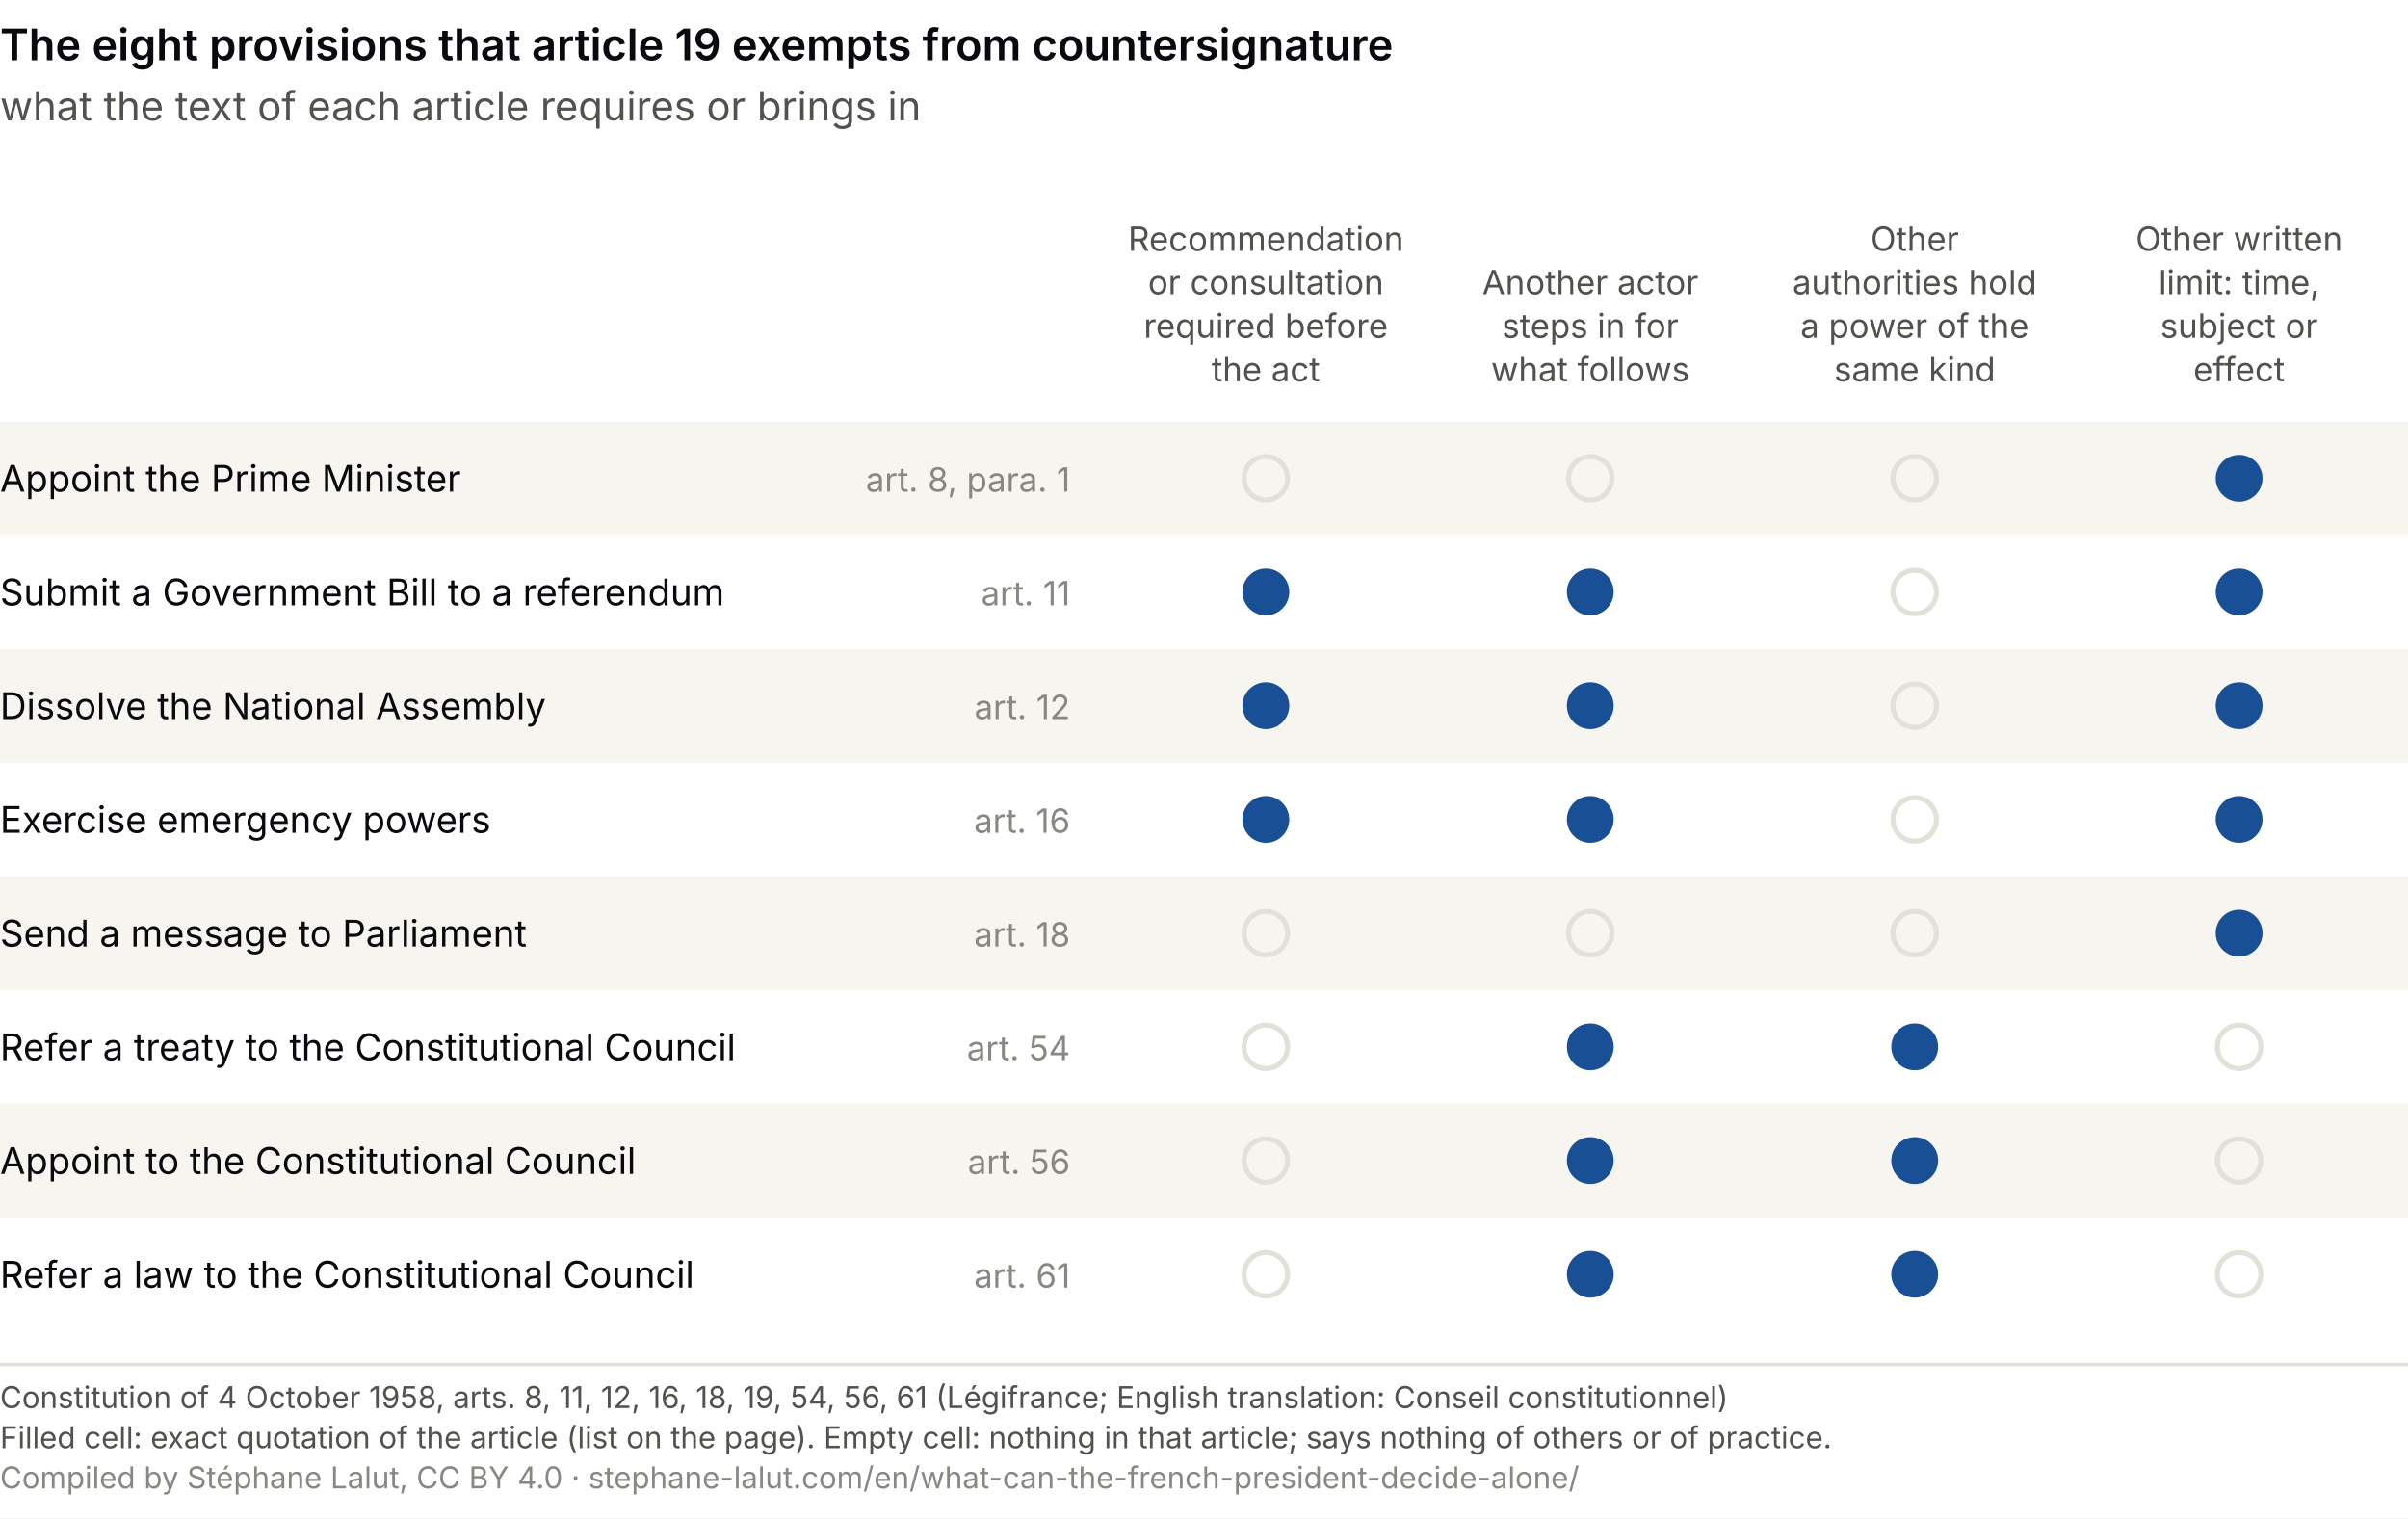
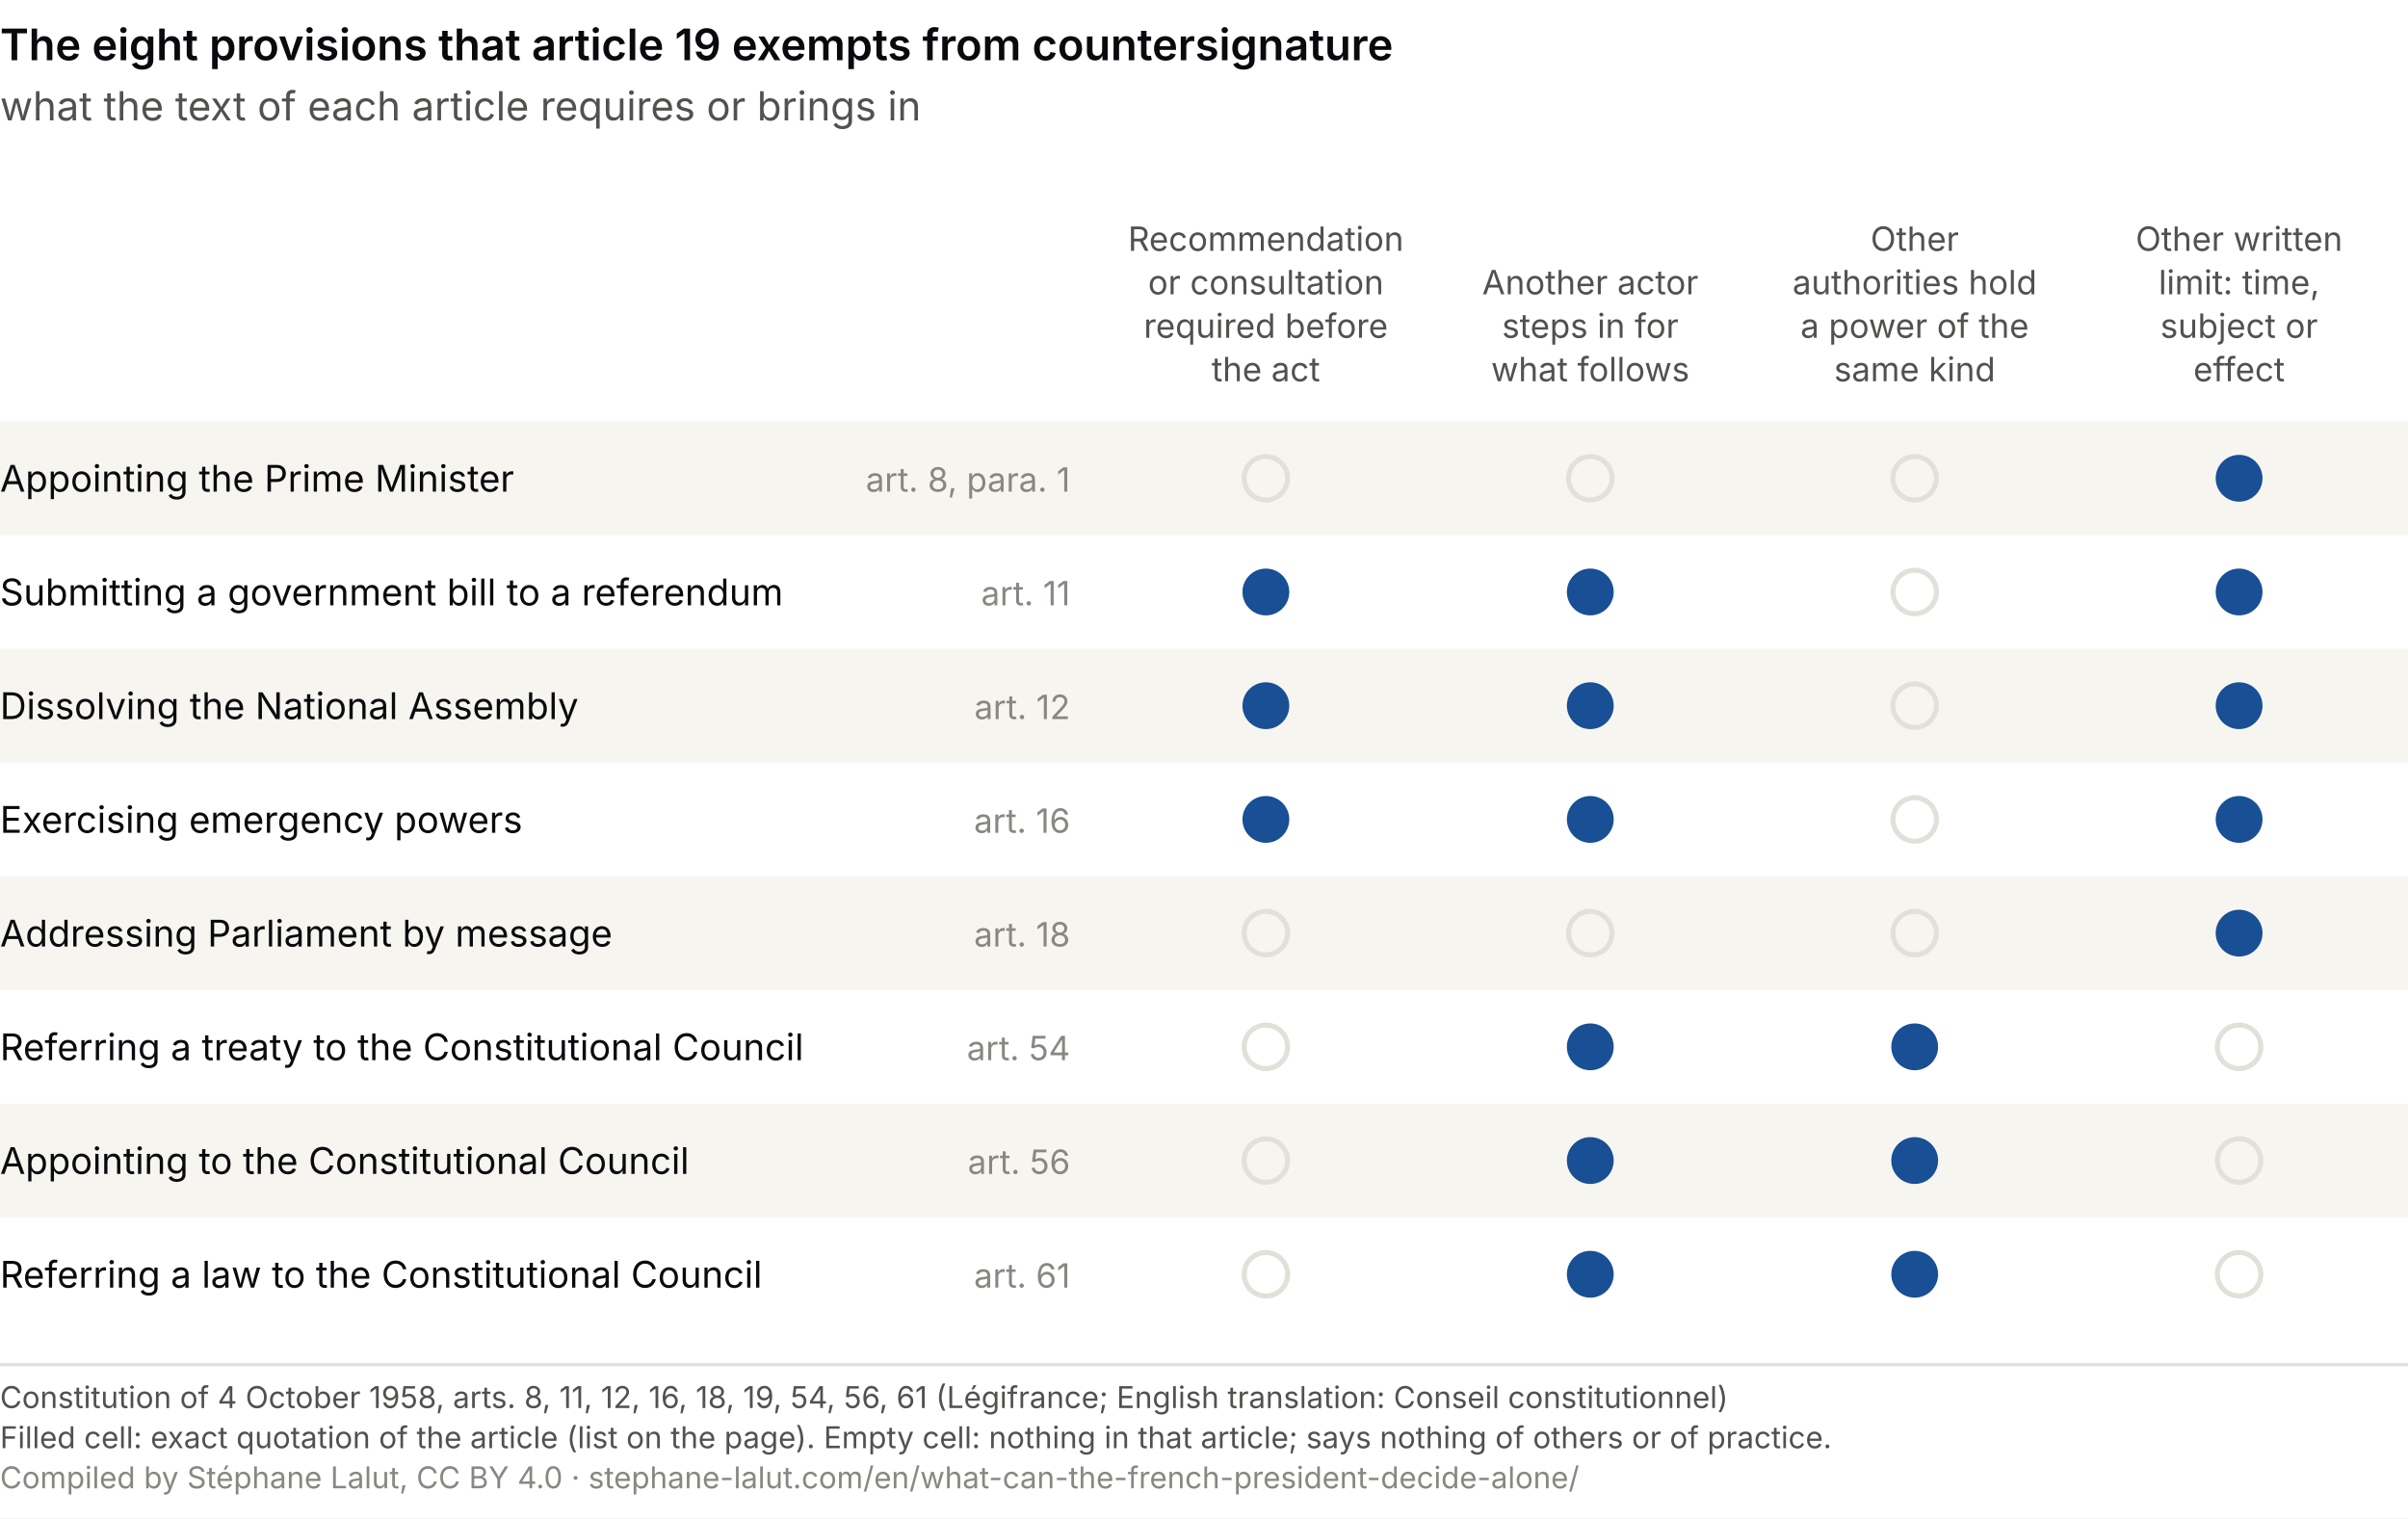
<svg xmlns="http://www.w3.org/2000/svg" viewBox="0 0 720 454" role="img" aria-labelledby="pv-t pv-d" font-family="system-ui, -apple-system, Segoe UI, sans-serif">
  <rect width="720" height="454" fill="#ffffff" />
  <text x="0.0" y="18.0" font-size="13" fill="#0A0A0E" text-anchor="start" font-weight="600">The eight provisions that article 19 exempts from countersignature</text>
  <text x="0.0" y="36.0" font-size="12" fill="#52514e" text-anchor="start">what the text of each article requires or brings in</text>
  <text x="378.5" y="75.0" font-size="10" fill="#52514e" text-anchor="middle">Recommendation</text>
  <text x="378.5" y="88.0" font-size="10" fill="#52514e" text-anchor="middle">or consultation</text>
  <text x="378.5" y="101.0" font-size="10" fill="#52514e" text-anchor="middle">required before</text>
  <text x="378.5" y="114.0" font-size="10" fill="#52514e" text-anchor="middle">the act</text>
  <text x="475.5" y="88.0" font-size="10" fill="#52514e" text-anchor="middle">Another actor</text>
  <text x="475.5" y="101.0" font-size="10" fill="#52514e" text-anchor="middle">steps in for</text>
  <text x="475.5" y="114.0" font-size="10" fill="#52514e" text-anchor="middle">what follows</text>
  <text x="572.5" y="75.0" font-size="10" fill="#52514e" text-anchor="middle">Other</text>
  <text x="572.5" y="88.0" font-size="10" fill="#52514e" text-anchor="middle">authorities hold</text>
  <text x="572.5" y="101.0" font-size="10" fill="#52514e" text-anchor="middle">a power of the</text>
  <text x="572.5" y="114.0" font-size="10" fill="#52514e" text-anchor="middle">same kind</text>
  <text x="669.5" y="75.0" font-size="10" fill="#52514e" text-anchor="middle">Other written</text>
  <text x="669.5" y="88.0" font-size="10" fill="#52514e" text-anchor="middle">limit: time,</text>
  <text x="669.5" y="101.0" font-size="10" fill="#52514e" text-anchor="middle">subject or</text>
  <text x="669.5" y="114.0" font-size="10" fill="#52514e" text-anchor="middle">effect</text>
  <rect x="0" y="126.0" width="720" height="34" fill="#f7f5f0" />
-   <text x="0.0" y="147.0" font-size="11" fill="#0A0A0E" text-anchor="start">Appoint the Prime Minister</text>
+   <text x="0.0" y="147.0" font-size="11" fill="#0A0A0E" text-anchor="start">Appointing the Prime Minister</text>
  <text x="320.0" y="147.0" font-size="10" fill="#898781" text-anchor="end">art. 8, para. 1</text>
  <circle cx="378.5" cy="143.0" r="6.5" fill="none" stroke="#e1e0d9" stroke-width="1.5" />
  <circle cx="475.5" cy="143.0" r="6.5" fill="none" stroke="#e1e0d9" stroke-width="1.5" />
  <circle cx="572.5" cy="143.0" r="6.5" fill="none" stroke="#e1e0d9" stroke-width="1.5" />
  <circle cx="669.5" cy="143.0" r="7" fill="#184f95" />
-   <text x="0.0" y="181.0" font-size="11" fill="#0A0A0E" text-anchor="start">Submit a Government Bill to a referendum</text>
+   <text x="0.0" y="181.0" font-size="11" fill="#0A0A0E" text-anchor="start">Submitting a government bill to a referendum</text>
  <text x="320.0" y="181.0" font-size="10" fill="#898781" text-anchor="end">art. 11</text>
  <circle cx="378.5" cy="177.0" r="7" fill="#184f95" />
  <circle cx="475.5" cy="177.0" r="7" fill="#184f95" />
  <circle cx="572.5" cy="177.0" r="6.5" fill="none" stroke="#e1e0d9" stroke-width="1.5" />
  <circle cx="669.5" cy="177.0" r="7" fill="#184f95" />
  <rect x="0" y="194.0" width="720" height="34" fill="#f7f5f0" />
-   <text x="0.0" y="215.0" font-size="11" fill="#0A0A0E" text-anchor="start">Dissolve the National Assembly</text>
+   <text x="0.0" y="215.0" font-size="11" fill="#0A0A0E" text-anchor="start">Dissolving the National Assembly</text>
  <text x="320.0" y="215.0" font-size="10" fill="#898781" text-anchor="end">art. 12</text>
  <circle cx="378.5" cy="211.0" r="7" fill="#184f95" />
  <circle cx="475.5" cy="211.0" r="7" fill="#184f95" />
  <circle cx="572.5" cy="211.0" r="6.5" fill="none" stroke="#e1e0d9" stroke-width="1.5" />
  <circle cx="669.5" cy="211.0" r="7" fill="#184f95" />
-   <text x="0.0" y="249.0" font-size="11" fill="#0A0A0E" text-anchor="start">Exercise emergency powers</text>
+   <text x="0.0" y="249.0" font-size="11" fill="#0A0A0E" text-anchor="start">Exercising emergency powers</text>
  <text x="320.0" y="249.0" font-size="10" fill="#898781" text-anchor="end">art. 16</text>
  <circle cx="378.5" cy="245.0" r="7" fill="#184f95" />
  <circle cx="475.5" cy="245.0" r="7" fill="#184f95" />
  <circle cx="572.5" cy="245.0" r="6.5" fill="none" stroke="#e1e0d9" stroke-width="1.5" />
  <circle cx="669.5" cy="245.0" r="7" fill="#184f95" />
  <rect x="0" y="262.0" width="720" height="34" fill="#f7f5f0" />
-   <text x="0.0" y="283.0" font-size="11" fill="#0A0A0E" text-anchor="start">Send a message to Parliament</text>
+   <text x="0.0" y="283.0" font-size="11" fill="#0A0A0E" text-anchor="start">Addressing Parliament by message</text>
  <text x="320.0" y="283.0" font-size="10" fill="#898781" text-anchor="end">art. 18</text>
  <circle cx="378.5" cy="279.0" r="6.5" fill="none" stroke="#e1e0d9" stroke-width="1.5" />
  <circle cx="475.5" cy="279.0" r="6.5" fill="none" stroke="#e1e0d9" stroke-width="1.5" />
  <circle cx="572.5" cy="279.0" r="6.5" fill="none" stroke="#e1e0d9" stroke-width="1.5" />
  <circle cx="669.5" cy="279.0" r="7" fill="#184f95" />
-   <text x="0.0" y="317.0" font-size="11" fill="#0A0A0E" text-anchor="start">Refer a treaty to the Constitutional Council</text>
+   <text x="0.0" y="317.0" font-size="11" fill="#0A0A0E" text-anchor="start">Referring a treaty to the Constitutional Council</text>
  <text x="320.0" y="317.0" font-size="10" fill="#898781" text-anchor="end">art. 54</text>
  <circle cx="378.5" cy="313.0" r="6.5" fill="none" stroke="#e1e0d9" stroke-width="1.5" />
  <circle cx="475.5" cy="313.0" r="7" fill="#184f95" />
  <circle cx="572.5" cy="313.0" r="7" fill="#184f95" />
  <circle cx="669.5" cy="313.0" r="6.5" fill="none" stroke="#e1e0d9" stroke-width="1.5" />
  <rect x="0" y="330.0" width="720" height="34" fill="#f7f5f0" />
-   <text x="0.0" y="351.0" font-size="11" fill="#0A0A0E" text-anchor="start">Appoint to the Constitutional Council</text>
+   <text x="0.0" y="351.0" font-size="11" fill="#0A0A0E" text-anchor="start">Appointing to the Constitutional Council</text>
  <text x="320.0" y="351.0" font-size="10" fill="#898781" text-anchor="end">art. 56</text>
  <circle cx="378.5" cy="347.0" r="6.5" fill="none" stroke="#e1e0d9" stroke-width="1.5" />
  <circle cx="475.5" cy="347.0" r="7" fill="#184f95" />
  <circle cx="572.5" cy="347.0" r="7" fill="#184f95" />
  <circle cx="669.5" cy="347.0" r="6.5" fill="none" stroke="#e1e0d9" stroke-width="1.5" />
-   <text x="0.0" y="385.0" font-size="11" fill="#0A0A0E" text-anchor="start">Refer a law to the Constitutional Council</text>
+   <text x="0.0" y="385.0" font-size="11" fill="#0A0A0E" text-anchor="start">Referring a law to the Constitutional Council</text>
  <text x="320.0" y="385.0" font-size="10" fill="#898781" text-anchor="end">art. 61</text>
  <circle cx="378.5" cy="381.0" r="6.5" fill="none" stroke="#e1e0d9" stroke-width="1.5" />
  <circle cx="475.5" cy="381.0" r="7" fill="#184f95" />
  <circle cx="572.5" cy="381.0" r="7" fill="#184f95" />
  <circle cx="669.5" cy="381.0" r="6.5" fill="none" stroke="#e1e0d9" stroke-width="1.5" />
  <line x1="0" y1="408.0" x2="720" y2="408.0" stroke="#e1e0d9" />
  <text x="0" y="421.0" font-size="9" fill="#52514e">Constitution of 4 October 1958, arts. 8, 11, 12, 16, 18, 19, 54, 56, 61 (Légifrance; English translation: Conseil constitutionnel)</text>
  <text x="0" y="433.0" font-size="9" fill="#52514e">Filled cell: exact quotation of the article (list on the page). Empty cell: nothing in that article; says nothing of others or of practice.</text>
  <text x="0" y="445.0" font-size="9" fill="#898781">Compiled by Stéphane Lalut, CC BY 4.0 · stephane-lalut.com/en/what-can-the-french-president-decide-alone/</text>
</svg>
